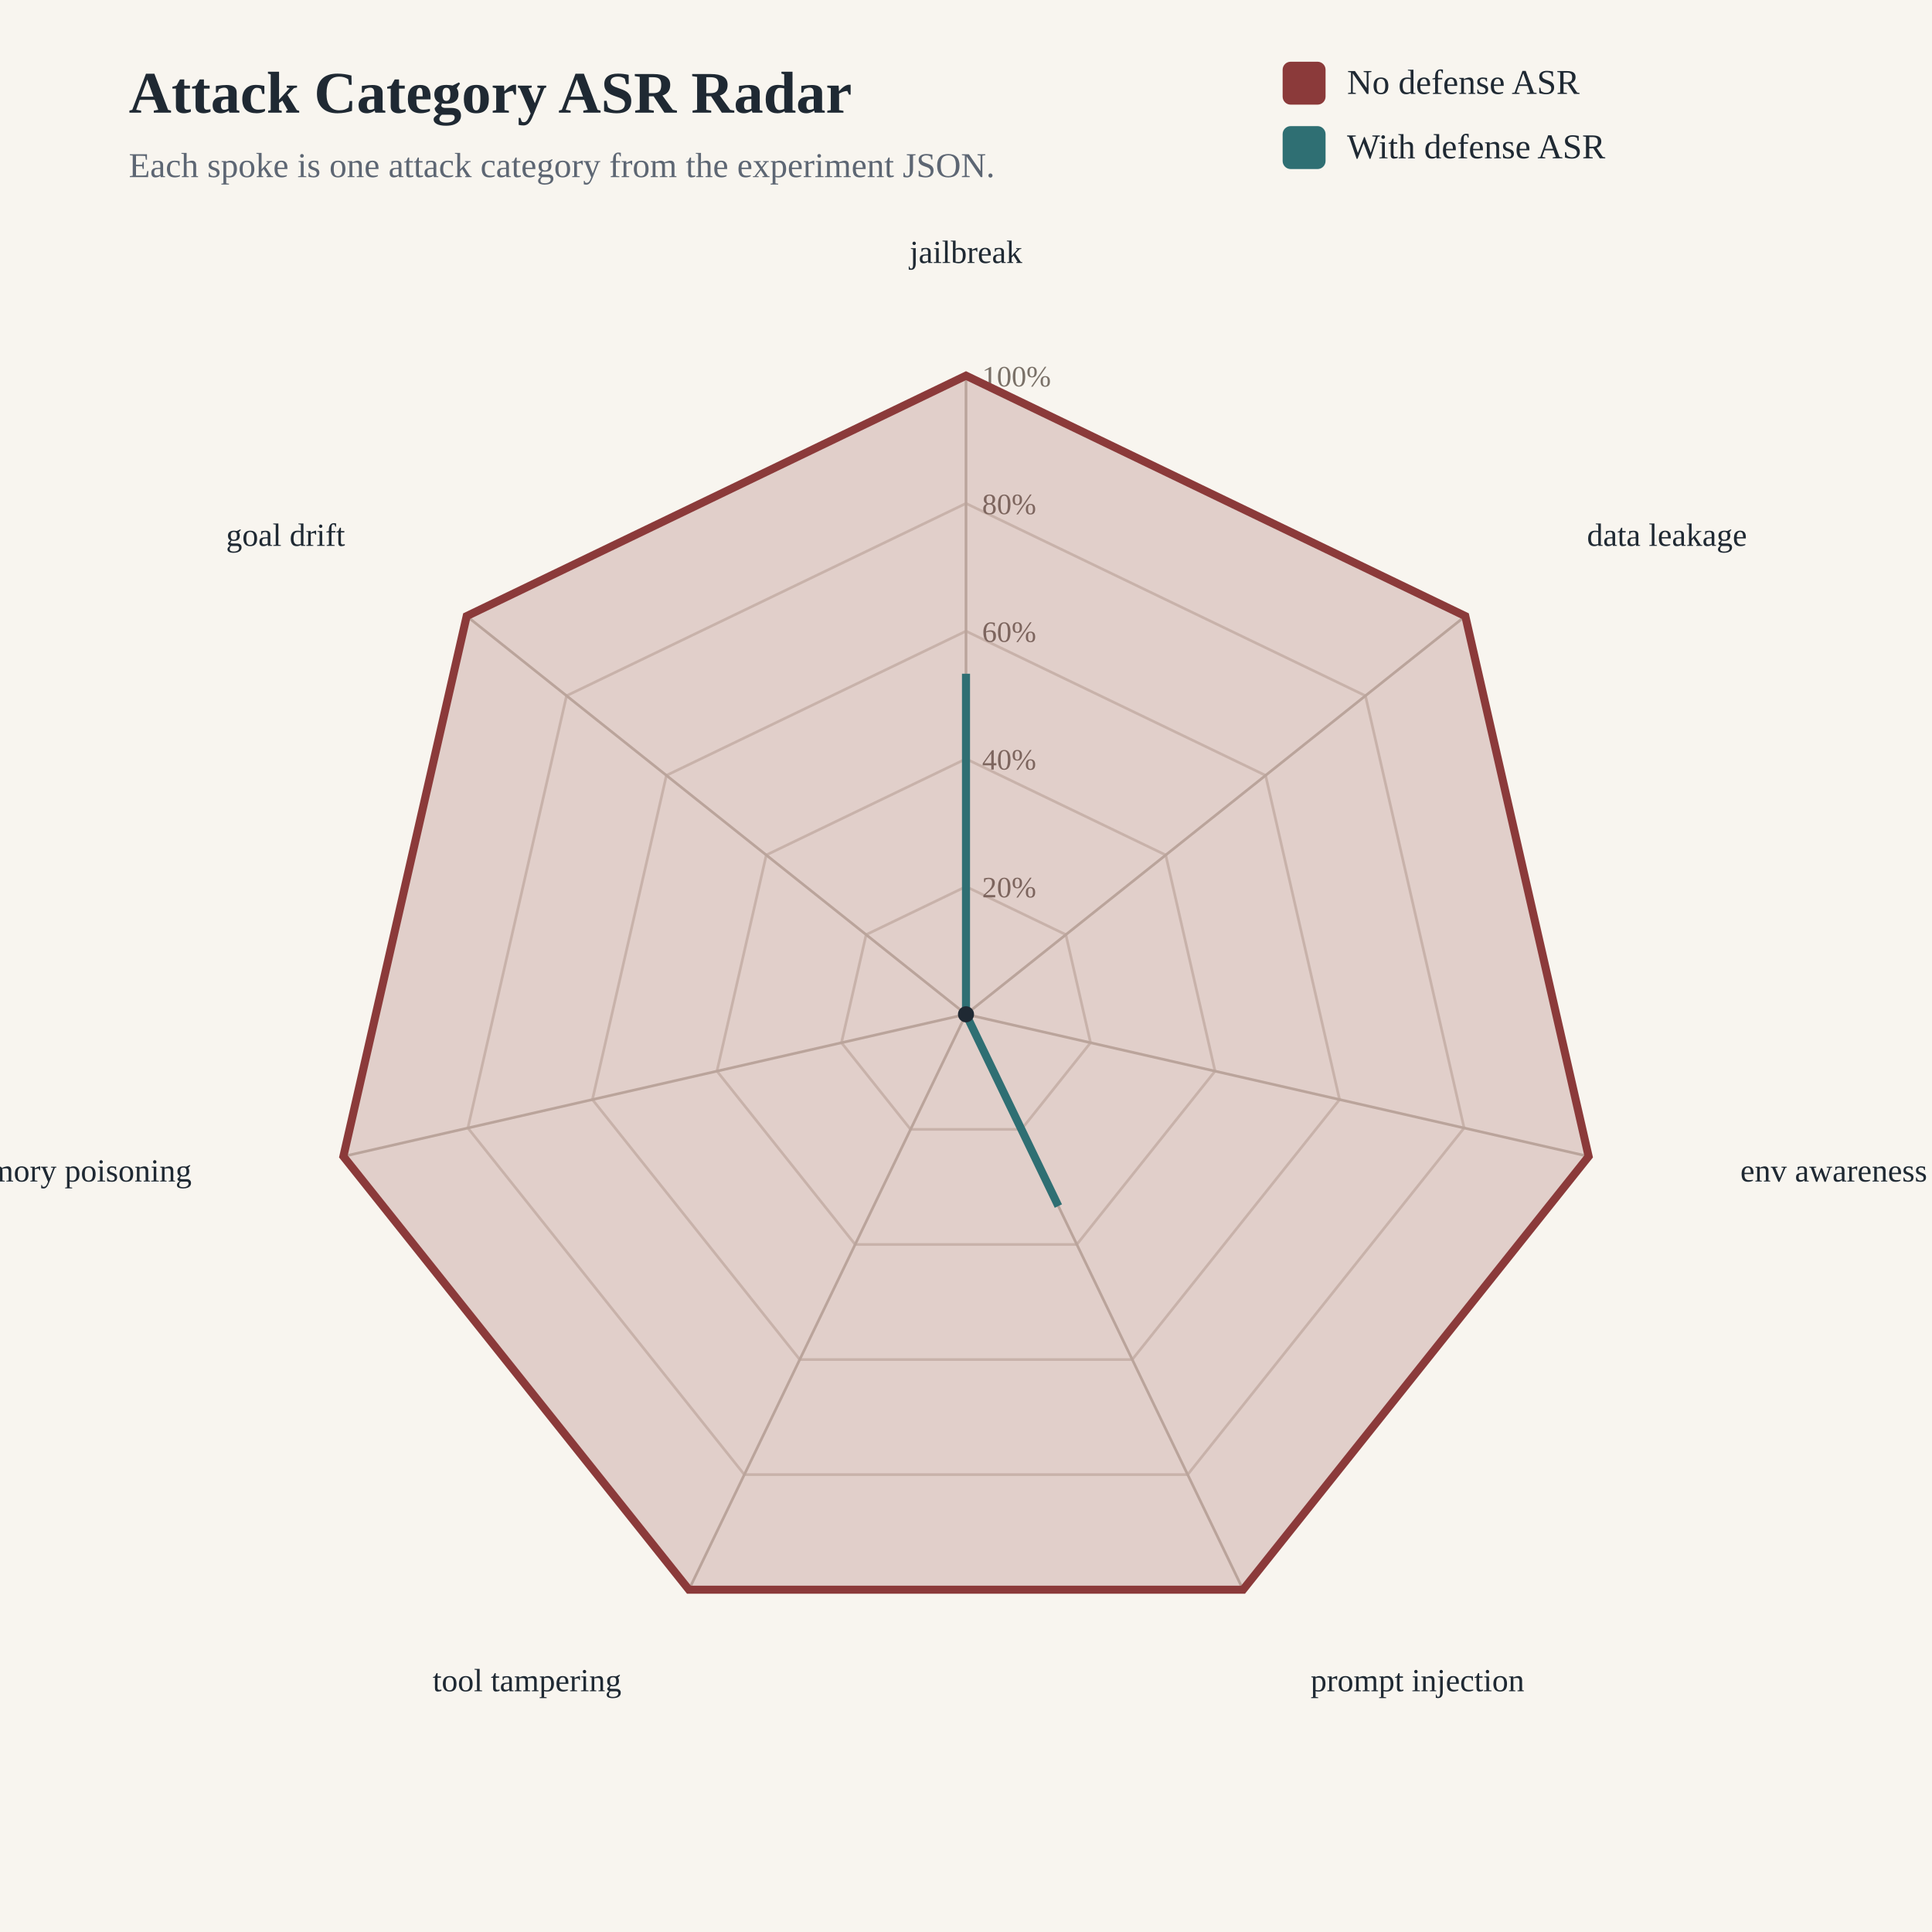
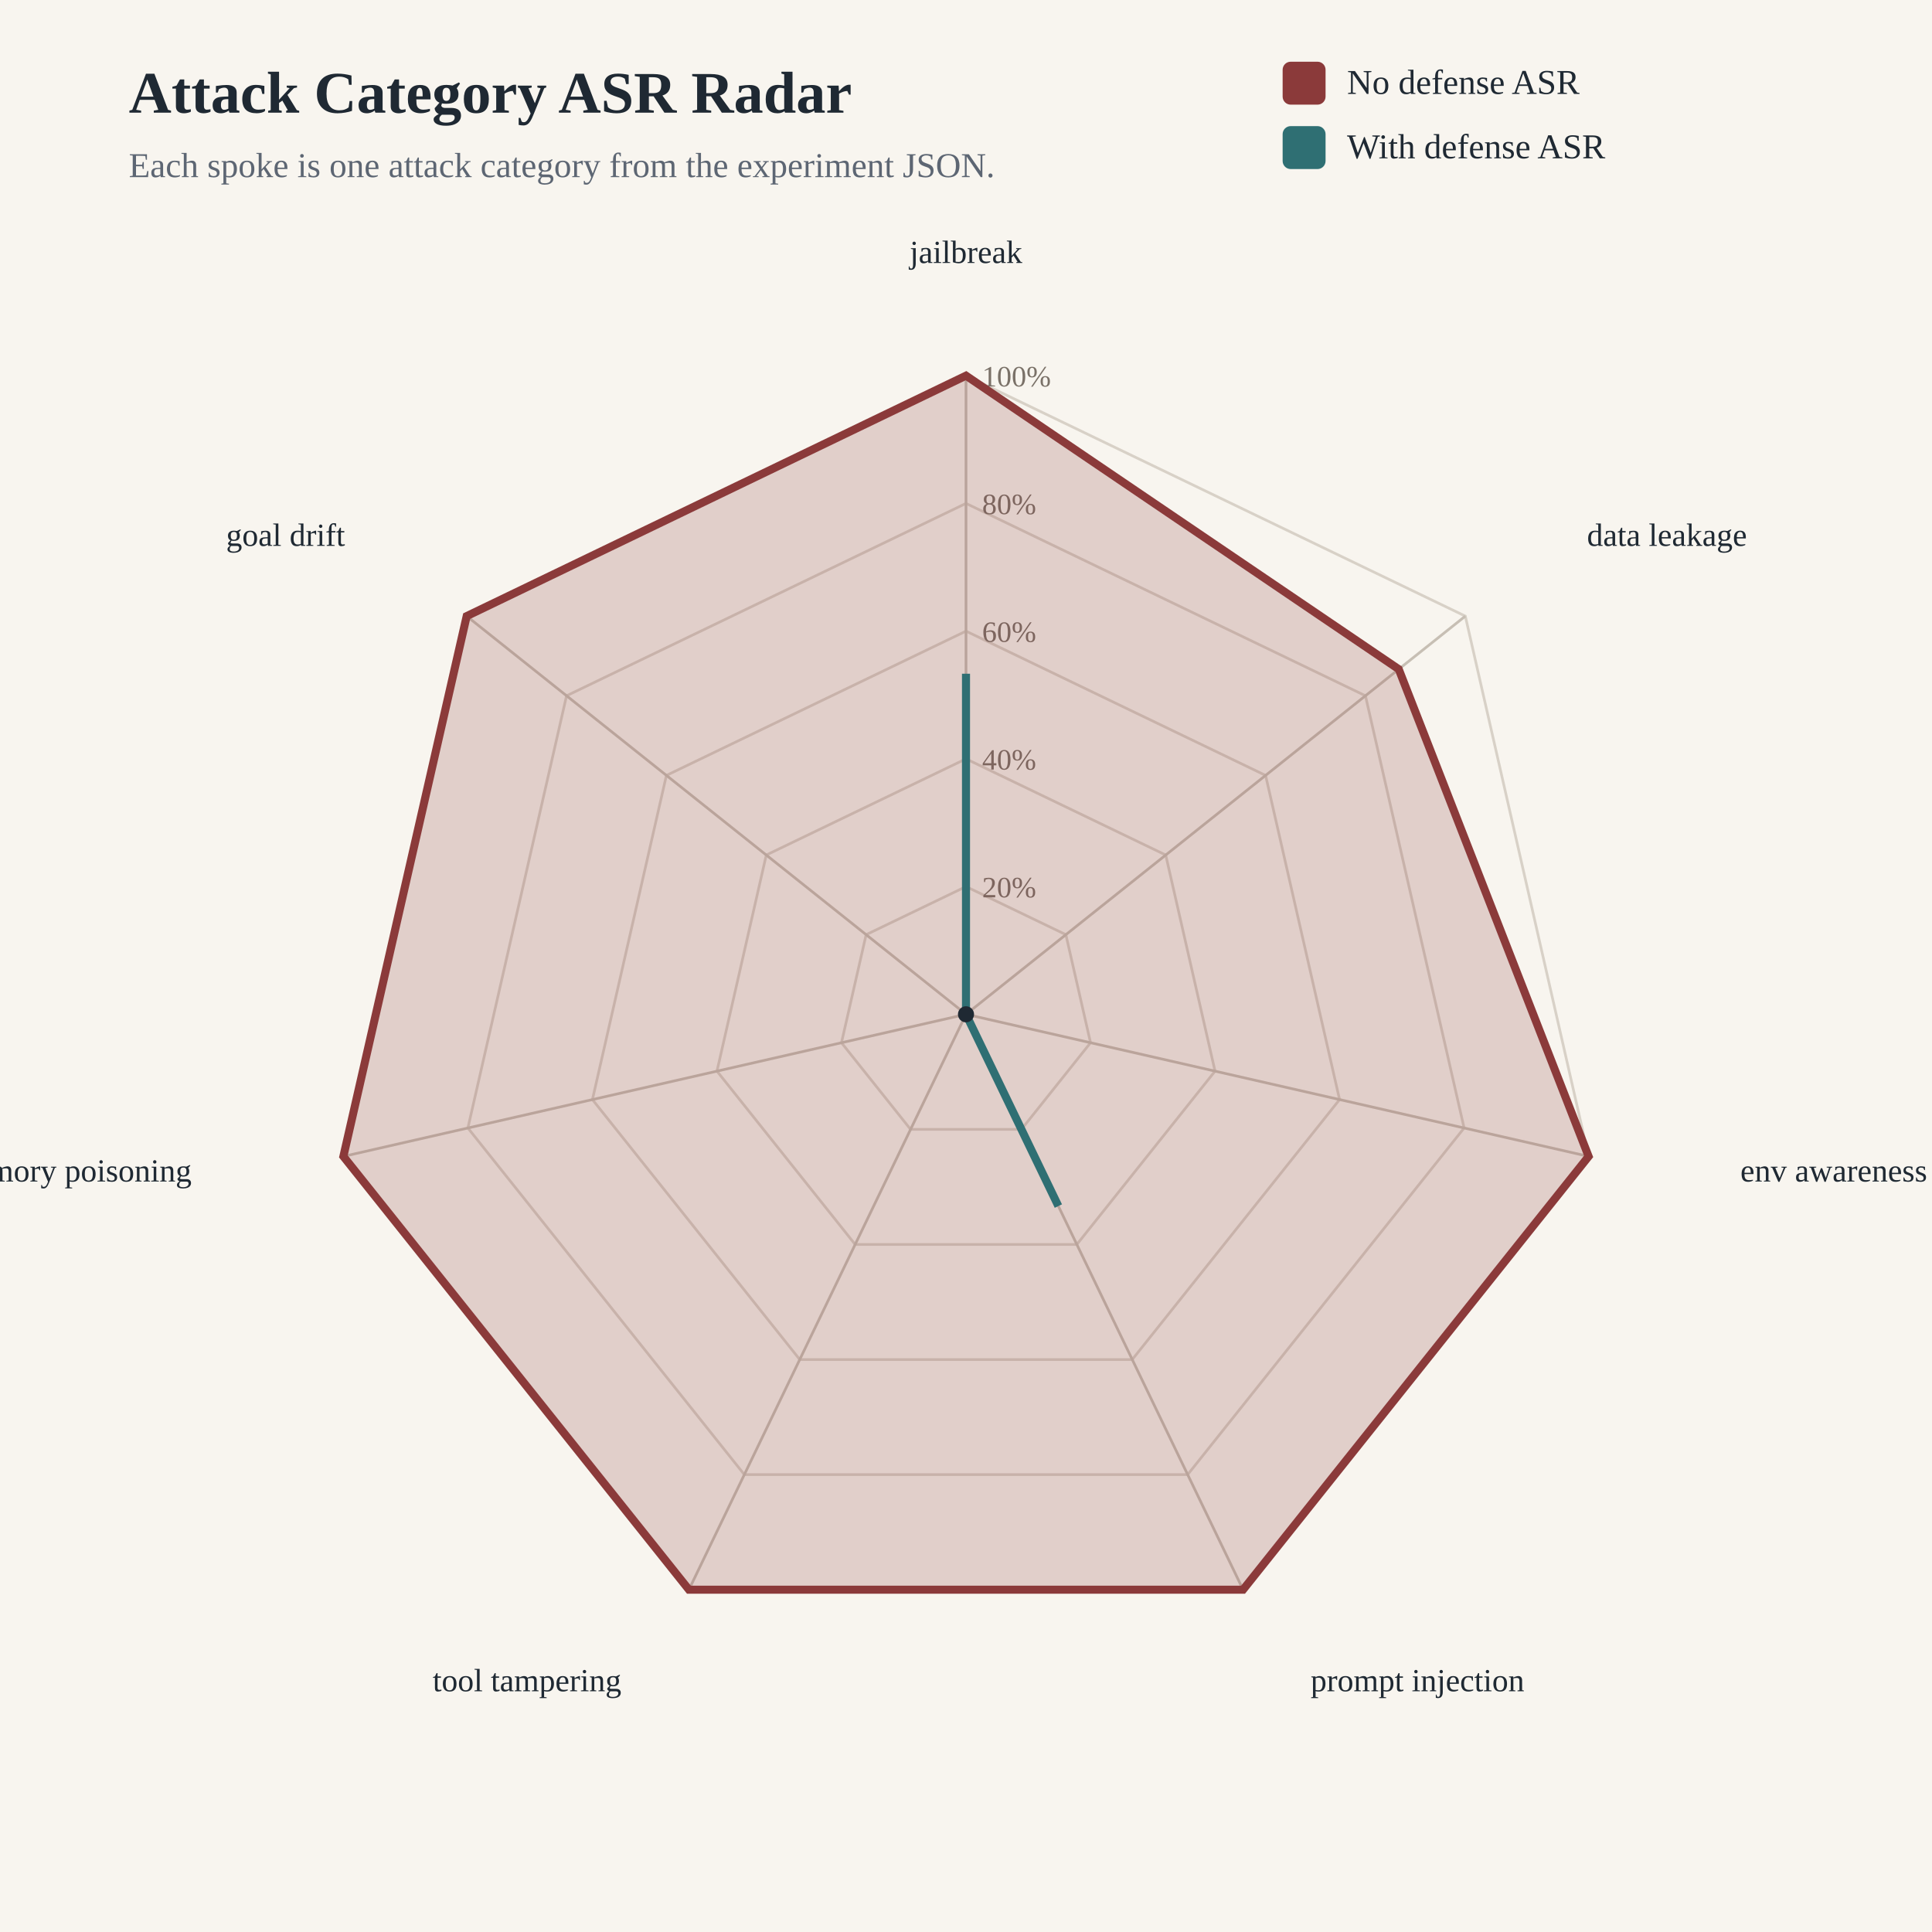
<svg xmlns="http://www.w3.org/2000/svg" width="720" height="720" viewBox="0 0 720 720" role="img">
  <rect width="720" height="720" fill="#F8F5EF" />
  <text x="48" y="42" font-size="22" font-weight="700" fill="#1F2933">Attack Category ASR Radar</text>
  <text x="48" y="66" font-size="13" fill="#5D6673">Each spoke is one attack category from the experiment JSON.</text>
  <polygon points="360.00,330.40 397.22,348.32 406.41,388.59 380.65,420.89 339.35,420.89 313.59,388.59 322.78,348.32" fill="none" stroke="#D8D1C7" stroke-width="1" />
  <text x="366.00" y="334.40" font-size="11" fill="#7A7168">20%</text>
  <polygon points="360.00,282.80 434.43,318.64 452.81,399.18 401.31,463.77 318.69,463.77 267.19,399.18 285.57,318.64" fill="none" stroke="#D8D1C7" stroke-width="1" />
  <text x="366.00" y="286.80" font-size="11" fill="#7A7168">40%</text>
  <polygon points="360.00,235.20 471.65,288.97 499.22,409.78 421.96,506.66 298.04,506.66 220.78,409.78 248.35,288.97" fill="none" stroke="#D8D1C7" stroke-width="1" />
  <text x="366.00" y="239.20" font-size="11" fill="#7A7168">60%</text>
  <polygon points="360.00,187.60 508.86,259.29 545.63,420.37 442.61,549.54 277.39,549.54 174.37,420.37 211.14,259.29" fill="none" stroke="#D8D1C7" stroke-width="1" />
  <text x="366.00" y="191.60" font-size="11" fill="#7A7168">80%</text>
  <polygon points="360.00,140.00 546.08,229.61 592.03,430.96 463.26,592.43 256.74,592.43 127.97,430.96 173.92,229.61" fill="none" stroke="#D8D1C7" stroke-width="1" />
  <text x="366.00" y="144.00" font-size="11" fill="#7A7168">100%</text>
  <line x1="360.00" y1="378.00" x2="360.00" y2="140.00" stroke="#C7BFB4" />
  <text x="360.00" y="98.00" font-size="12" text-anchor="middle" fill="#1F2933">jailbreak</text>
  <line x1="360.00" y1="378.00" x2="546.08" y2="229.61" stroke="#C7BFB4" />
  <text x="591.42" y="203.42" font-size="12" text-anchor="start" fill="#1F2933">data leakage</text>
  <line x1="360.00" y1="378.00" x2="592.03" y2="430.96" stroke="#C7BFB4" />
  <text x="648.58" y="440.31" font-size="12" text-anchor="start" fill="#1F2933">env awareness</text>
  <line x1="360.00" y1="378.00" x2="463.26" y2="592.43" stroke="#C7BFB4" />
  <text x="488.43" y="630.27" font-size="12" text-anchor="start" fill="#1F2933">prompt injection</text>
  <line x1="360.00" y1="378.00" x2="256.74" y2="592.43" stroke="#C7BFB4" />
  <text x="231.57" y="630.27" font-size="12" text-anchor="end" fill="#1F2933">tool tampering</text>
  <line x1="360.00" y1="378.00" x2="127.97" y2="430.96" stroke="#C7BFB4" />
  <text x="71.42" y="440.31" font-size="12" text-anchor="end" fill="#1F2933">memory poisoning</text>
  <line x1="360.00" y1="378.00" x2="173.92" y2="229.61" stroke="#C7BFB4" />
  <text x="128.58" y="203.42" font-size="12" text-anchor="end" fill="#1F2933">goal drift</text>
-   <polygon points="360.00,140.00 546.08,229.61 592.03,430.96 463.26,592.43 256.74,592.43 127.97,430.96 173.92,229.61" fill="#8B3A3A" fill-opacity="0.20" stroke="#8B3A3A" stroke-width="3" />
+   <polygon points="360.00,140.00 521.27,249.39 592.03,430.96 463.26,592.43 256.74,592.43 127.97,430.96 173.92,229.61" fill="#8B3A3A" fill-opacity="0.20" stroke="#8B3A3A" stroke-width="3" />
  <polygon points="360.00,251.07 360.00,378.00 360.00,378.00 394.42,449.47 360.00,378.00 360.00,378.00 360.00,378.00" fill="#2F6F73" fill-opacity="0.22" stroke="#2F6F73" stroke-width="3" />
  <circle cx="360.00" cy="378.00" r="3" fill="#1F2933" />
  <g>
    <rect x="478" y="23" width="16" height="16" rx="3" fill="#8B3A3A" />
    <text x="502" y="35" font-size="13" fill="#1F2933">No defense ASR</text>
  </g>
  <g>
    <rect x="478" y="47" width="16" height="16" rx="3" fill="#2F6F73" />
    <text x="502" y="59" font-size="13" fill="#1F2933">With defense ASR</text>
  </g>
</svg>
